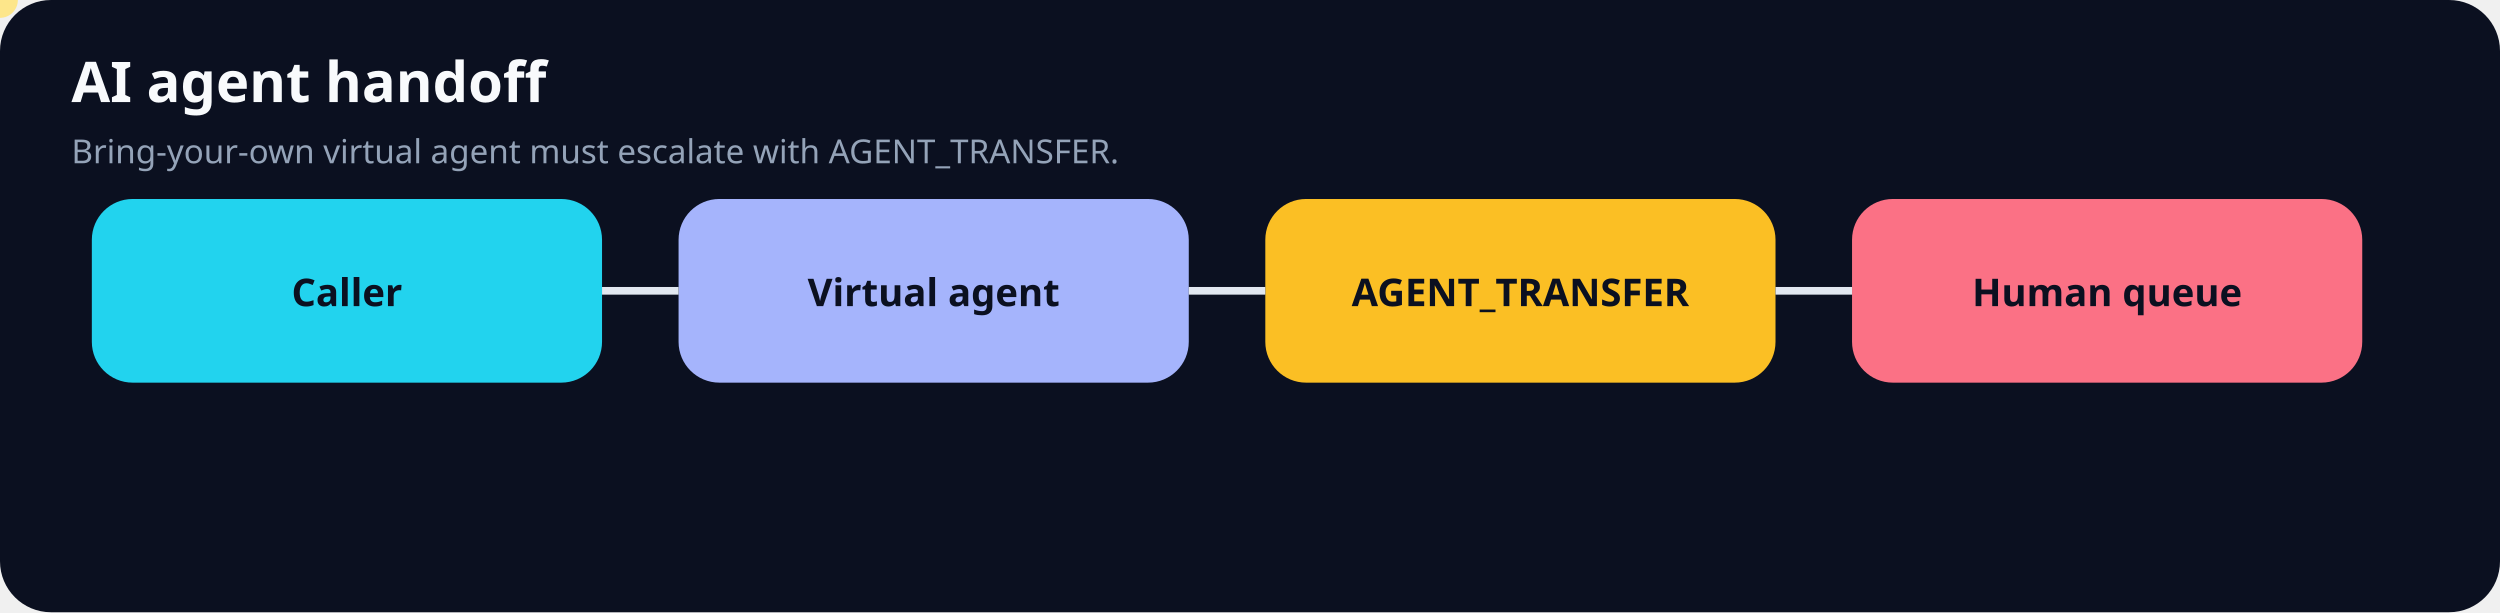
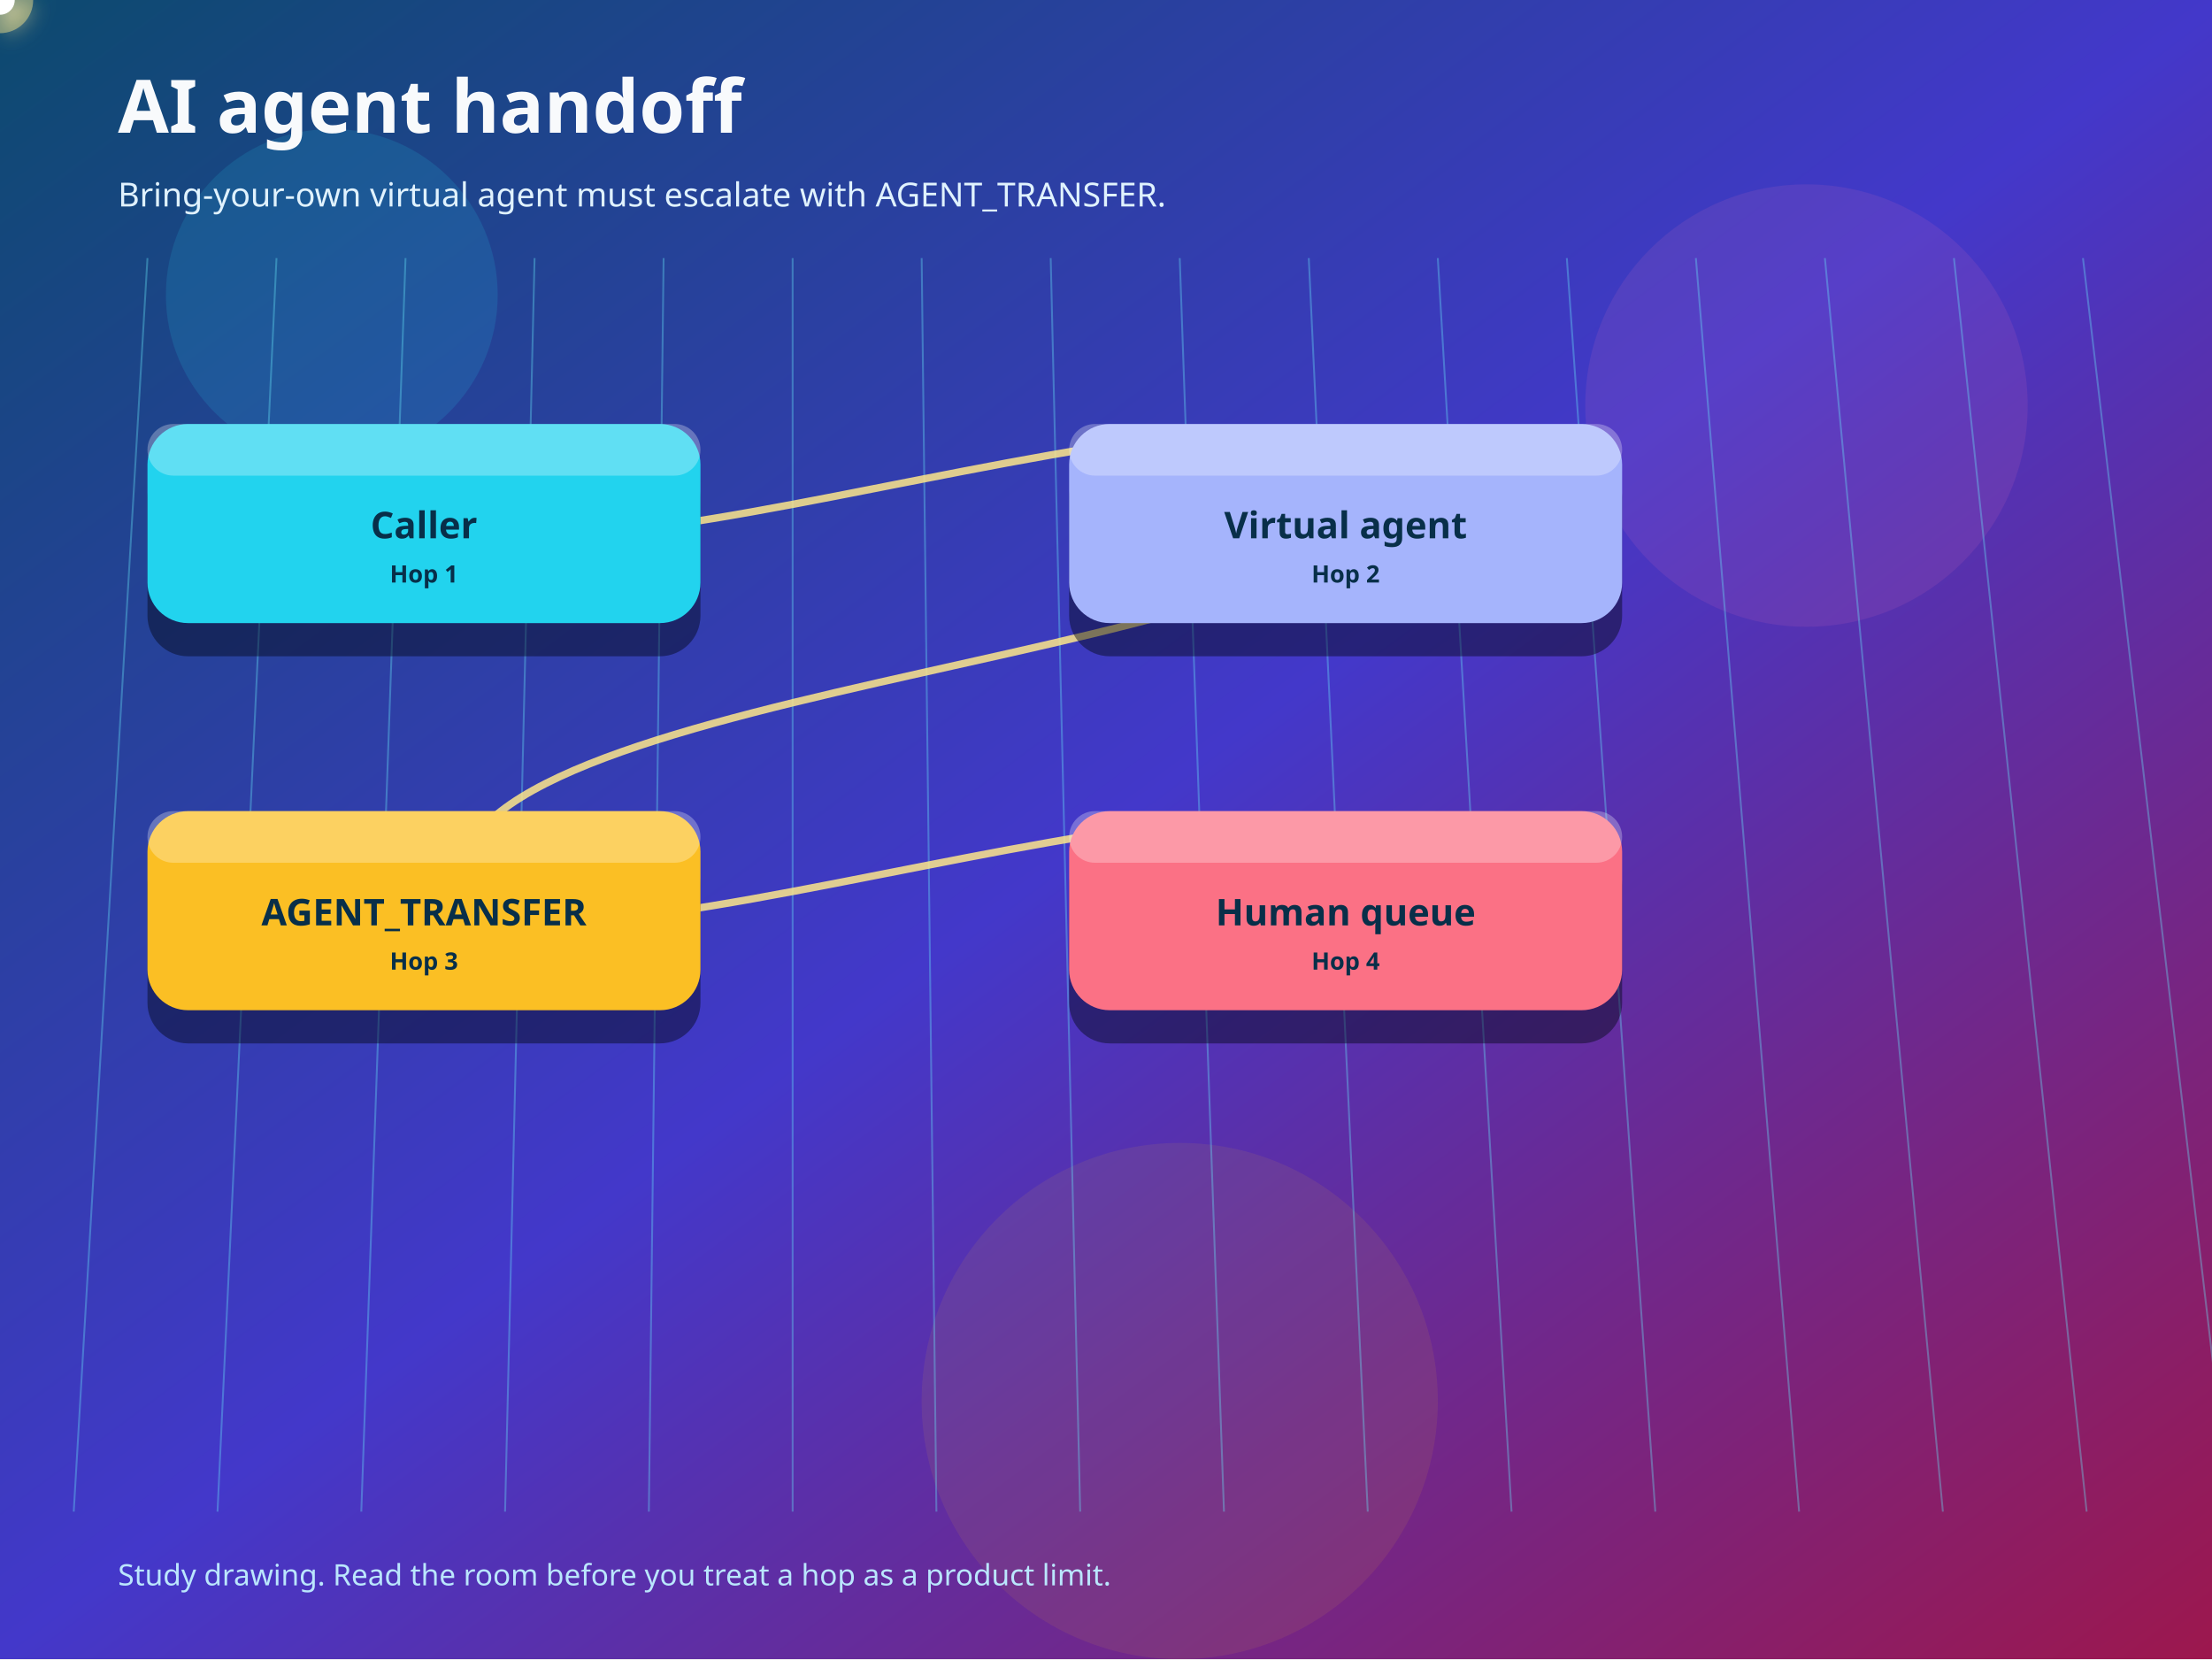
- <svg xmlns="http://www.w3.org/2000/svg" viewBox="0 0 980 240" role="img" aria-label="AI agent handoff">
-   <rect width="980" height="240" rx="20" fill="#0b1020" />
-   <text x="28" y="40" fill="#f8fafc" font-size="22" font-family="system-ui,sans-serif" font-weight="700">AI agent handoff</text>
-   <text x="28" y="64" fill="#94a3b8" font-size="13" font-family="system-ui,sans-serif">Bring-your-own virtual agent must escalate with AGENT_TRANSFER.</text>
-   <rect x="36" y="78" width="200" height="72" rx="16" fill="#22d3ee" />
-   <text x="136" y="120" text-anchor="middle" fill="#0b1020" font-size="15" font-family="system-ui,sans-serif" font-weight="700">Caller</text>
-   <rect x="266" y="78" width="200" height="72" rx="16" fill="#a5b4fc" />
-   <text x="366" y="120" text-anchor="middle" fill="#0b1020" font-size="15" font-family="system-ui,sans-serif" font-weight="700">Virtual agent</text>
-   <path d="M236 114 H266" stroke="#e2e8f0" stroke-width="3" fill="none" />
-   <rect x="496" y="78" width="200" height="72" rx="16" fill="#fbbf24" />
-   <text x="596" y="120" text-anchor="middle" fill="#0b1020" font-size="15" font-family="system-ui,sans-serif" font-weight="700">AGENT_TRANSFER</text>
-   <path d="M466 114 H496" stroke="#e2e8f0" stroke-width="3" fill="none" />
-   <rect x="726" y="78" width="200" height="72" rx="16" fill="#fb7185" />
-   <text x="826" y="120" text-anchor="middle" fill="#0b1020" font-size="15" font-family="system-ui,sans-serif" font-weight="700">Human queue</text>
-   <path d="M696 114 H726" stroke="#e2e8f0" stroke-width="3" fill="none" />
-   <circle r="7" fill="#fde68a">
-     <animateMotion dur="4.8s" repeatCount="indefinite" path="M136 114 H266 V114 H496 V114 H726" />
-   </circle>
+ <svg xmlns="http://www.w3.org/2000/svg" data-palette="0" viewBox="0 0 1200 900" role="img" aria-label="AI agent handoff">
+   <defs>
+     <linearGradient id="sky" x1="0" y1="0" x2="1" y2="1">
+       <stop offset="0" stop-color="#0c4a6e" />
+       <stop offset="0.5" stop-color="#4338ca" />
+       <stop offset="1" stop-color="#9d174d" />
+     </linearGradient>
+     <filter id="glow" x="-50%" y="-50%" width="200%" height="200%">
+       <feGaussianBlur stdDeviation="6" result="b" />
+       <feMerge>
+         <feMergeNode in="b" />
+         <feMergeNode in="SourceGraphic" />
+       </feMerge>
+     </filter>
+   </defs>
+   <rect width="1200" height="900" fill="url(#sky)" />
+   <g opacity="0.55">
+     <animateTransform attributeName="transform" type="translate" values="0 0; 0 18; 0 0" dur="14s" repeatCount="indefinite" />
+     <circle cx="180" cy="160" r="90" fill="#22d3ee" opacity="0.25" />
+     <circle cx="980" cy="220" r="120" fill="#f472b6" opacity="0.2" />
+     <circle cx="640" cy="760" r="140" fill="#fbbf24" opacity="0.16" />
+   </g>
+   <g opacity="0.35" stroke="#67e8f9" stroke-width="1">
+     <animateTransform attributeName="transform" type="translate" values="0 0; -12 8; 0 0" dur="18s" repeatCount="indefinite" />
+     <line x1="80" y1="140" x2="40" y2="820" />
+     <line x1="150" y1="140" x2="118" y2="820" />
+     <line x1="220" y1="140" x2="196" y2="820" />
+     <line x1="290" y1="140" x2="274" y2="820" />
+     <line x1="360" y1="140" x2="352" y2="820" />
+     <line x1="430" y1="140" x2="430" y2="820" />
+     <line x1="500" y1="140" x2="508" y2="820" />
+     <line x1="570" y1="140" x2="586" y2="820" />
+     <line x1="640" y1="140" x2="664" y2="820" />
+     <line x1="710" y1="140" x2="742" y2="820" />
+     <line x1="780" y1="140" x2="820" y2="820" />
+     <line x1="850" y1="140" x2="898" y2="820" />
+     <line x1="920" y1="140" x2="976" y2="820" />
+     <line x1="990" y1="140" x2="1054" y2="820" />
+     <line x1="1060" y1="140" x2="1132" y2="820" />
+     <line x1="1130" y1="140" x2="1210" y2="820" />
+   </g>
+   <text x="64" y="72" fill="#f8fafc" font-size="40" font-family="system-ui,sans-serif" font-weight="800">AI agent handoff</text>
+   <text x="64" y="112" fill="#e0f2fe" font-size="18" font-family="system-ui,sans-serif">Bring-your-own virtual agent must escalate with AGENT_TRANSFER.</text>
+   <path d="M 250 266 C 250 356 750 160 750 266 C 750 356 250 370 250 476 C 250 566 750 370 750 476" fill="none" stroke="#fde68a" stroke-width="4" stroke-linecap="round" opacity="0.85" />
+   <g class="hop">
+     <rect x="80" y="248" width="300" height="108" rx="22" fill="#020617" opacity="0.45" />
+     <rect x="80" y="230" width="300" height="108" rx="22" fill="#22d3ee" />
+     <rect x="80" y="230" width="300" height="28" rx="14" fill="#ffffff" opacity="0.28" />
+     <text x="230" y="292" text-anchor="middle" fill="#082f49" font-size="20" font-family="system-ui,sans-serif" font-weight="800">Caller</text>
+     <text x="230" y="316" text-anchor="middle" fill="#082f49" font-size="13" font-family="system-ui,sans-serif" font-weight="700">Hop 1</text>
+   </g>
+   <g class="hop">
+     <rect x="580" y="248" width="300" height="108" rx="22" fill="#020617" opacity="0.45" />
+     <rect x="580" y="230" width="300" height="108" rx="22" fill="#a5b4fc" />
+     <rect x="580" y="230" width="300" height="28" rx="14" fill="#ffffff" opacity="0.28" />
+     <text x="730" y="292" text-anchor="middle" fill="#082f49" font-size="20" font-family="system-ui,sans-serif" font-weight="800">Virtual agent</text>
+     <text x="730" y="316" text-anchor="middle" fill="#082f49" font-size="13" font-family="system-ui,sans-serif" font-weight="700">Hop 2</text>
+   </g>
+   <g class="hop">
+     <rect x="80" y="458" width="300" height="108" rx="22" fill="#020617" opacity="0.45" />
+     <rect x="80" y="440" width="300" height="108" rx="22" fill="#fbbf24" />
+     <rect x="80" y="440" width="300" height="28" rx="14" fill="#ffffff" opacity="0.28" />
+     <text x="230" y="502" text-anchor="middle" fill="#082f49" font-size="20" font-family="system-ui,sans-serif" font-weight="800">AGENT_TRANSFER</text>
+     <text x="230" y="526" text-anchor="middle" fill="#082f49" font-size="13" font-family="system-ui,sans-serif" font-weight="700">Hop 3</text>
+   </g>
+   <g class="hop">
+     <rect x="580" y="458" width="300" height="108" rx="22" fill="#020617" opacity="0.45" />
+     <rect x="580" y="440" width="300" height="108" rx="22" fill="#fb7185" />
+     <rect x="580" y="440" width="300" height="28" rx="14" fill="#ffffff" opacity="0.28" />
+     <text x="730" y="502" text-anchor="middle" fill="#082f49" font-size="20" font-family="system-ui,sans-serif" font-weight="800">Human queue</text>
+     <text x="730" y="526" text-anchor="middle" fill="#082f49" font-size="13" font-family="system-ui,sans-serif" font-weight="700">Hop 4</text>
+   </g>
+   <g filter="url(#glow)">
+     <animateMotion dur="6.5s" repeatCount="indefinite" path="M 250 266 C 250 356 750 160 750 266 C 750 356 250 370 250 476 C 250 566 750 370 750 476" />
+     <circle r="18" fill="#fde68a" opacity="0.45" />
+     <circle r="8" fill="#ffffff" />
+   </g>
+   <text x="64" y="860" fill="#bae6fd" font-size="16" font-family="system-ui,sans-serif">Study drawing. Read the room before you treat a hop as a product limit.</text>
</svg>
